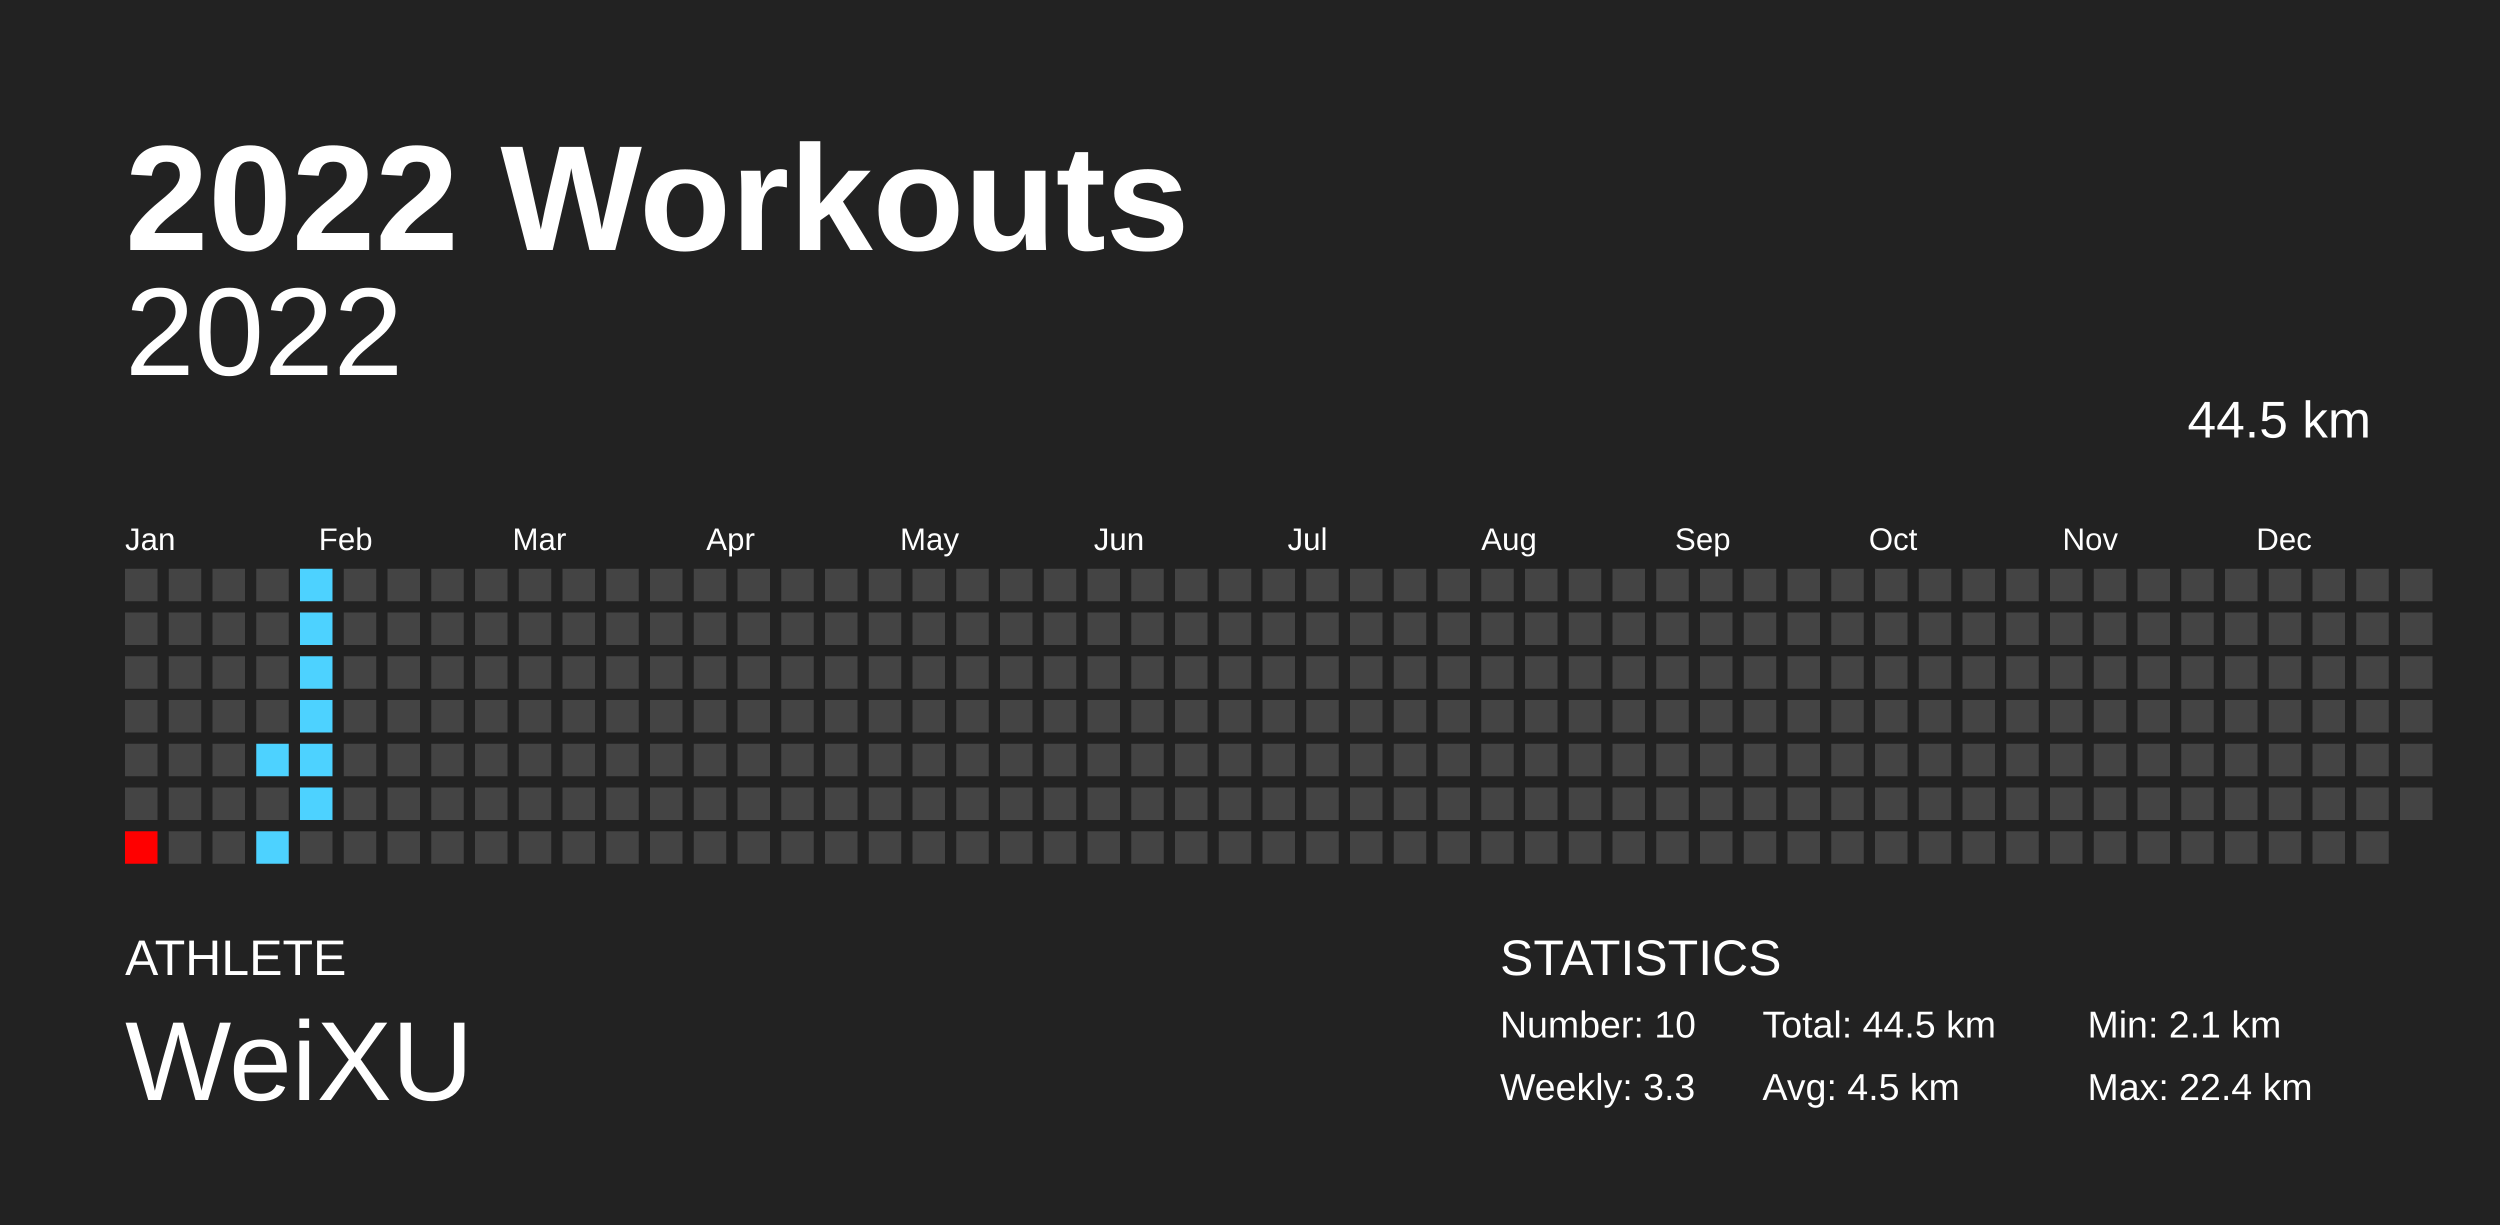
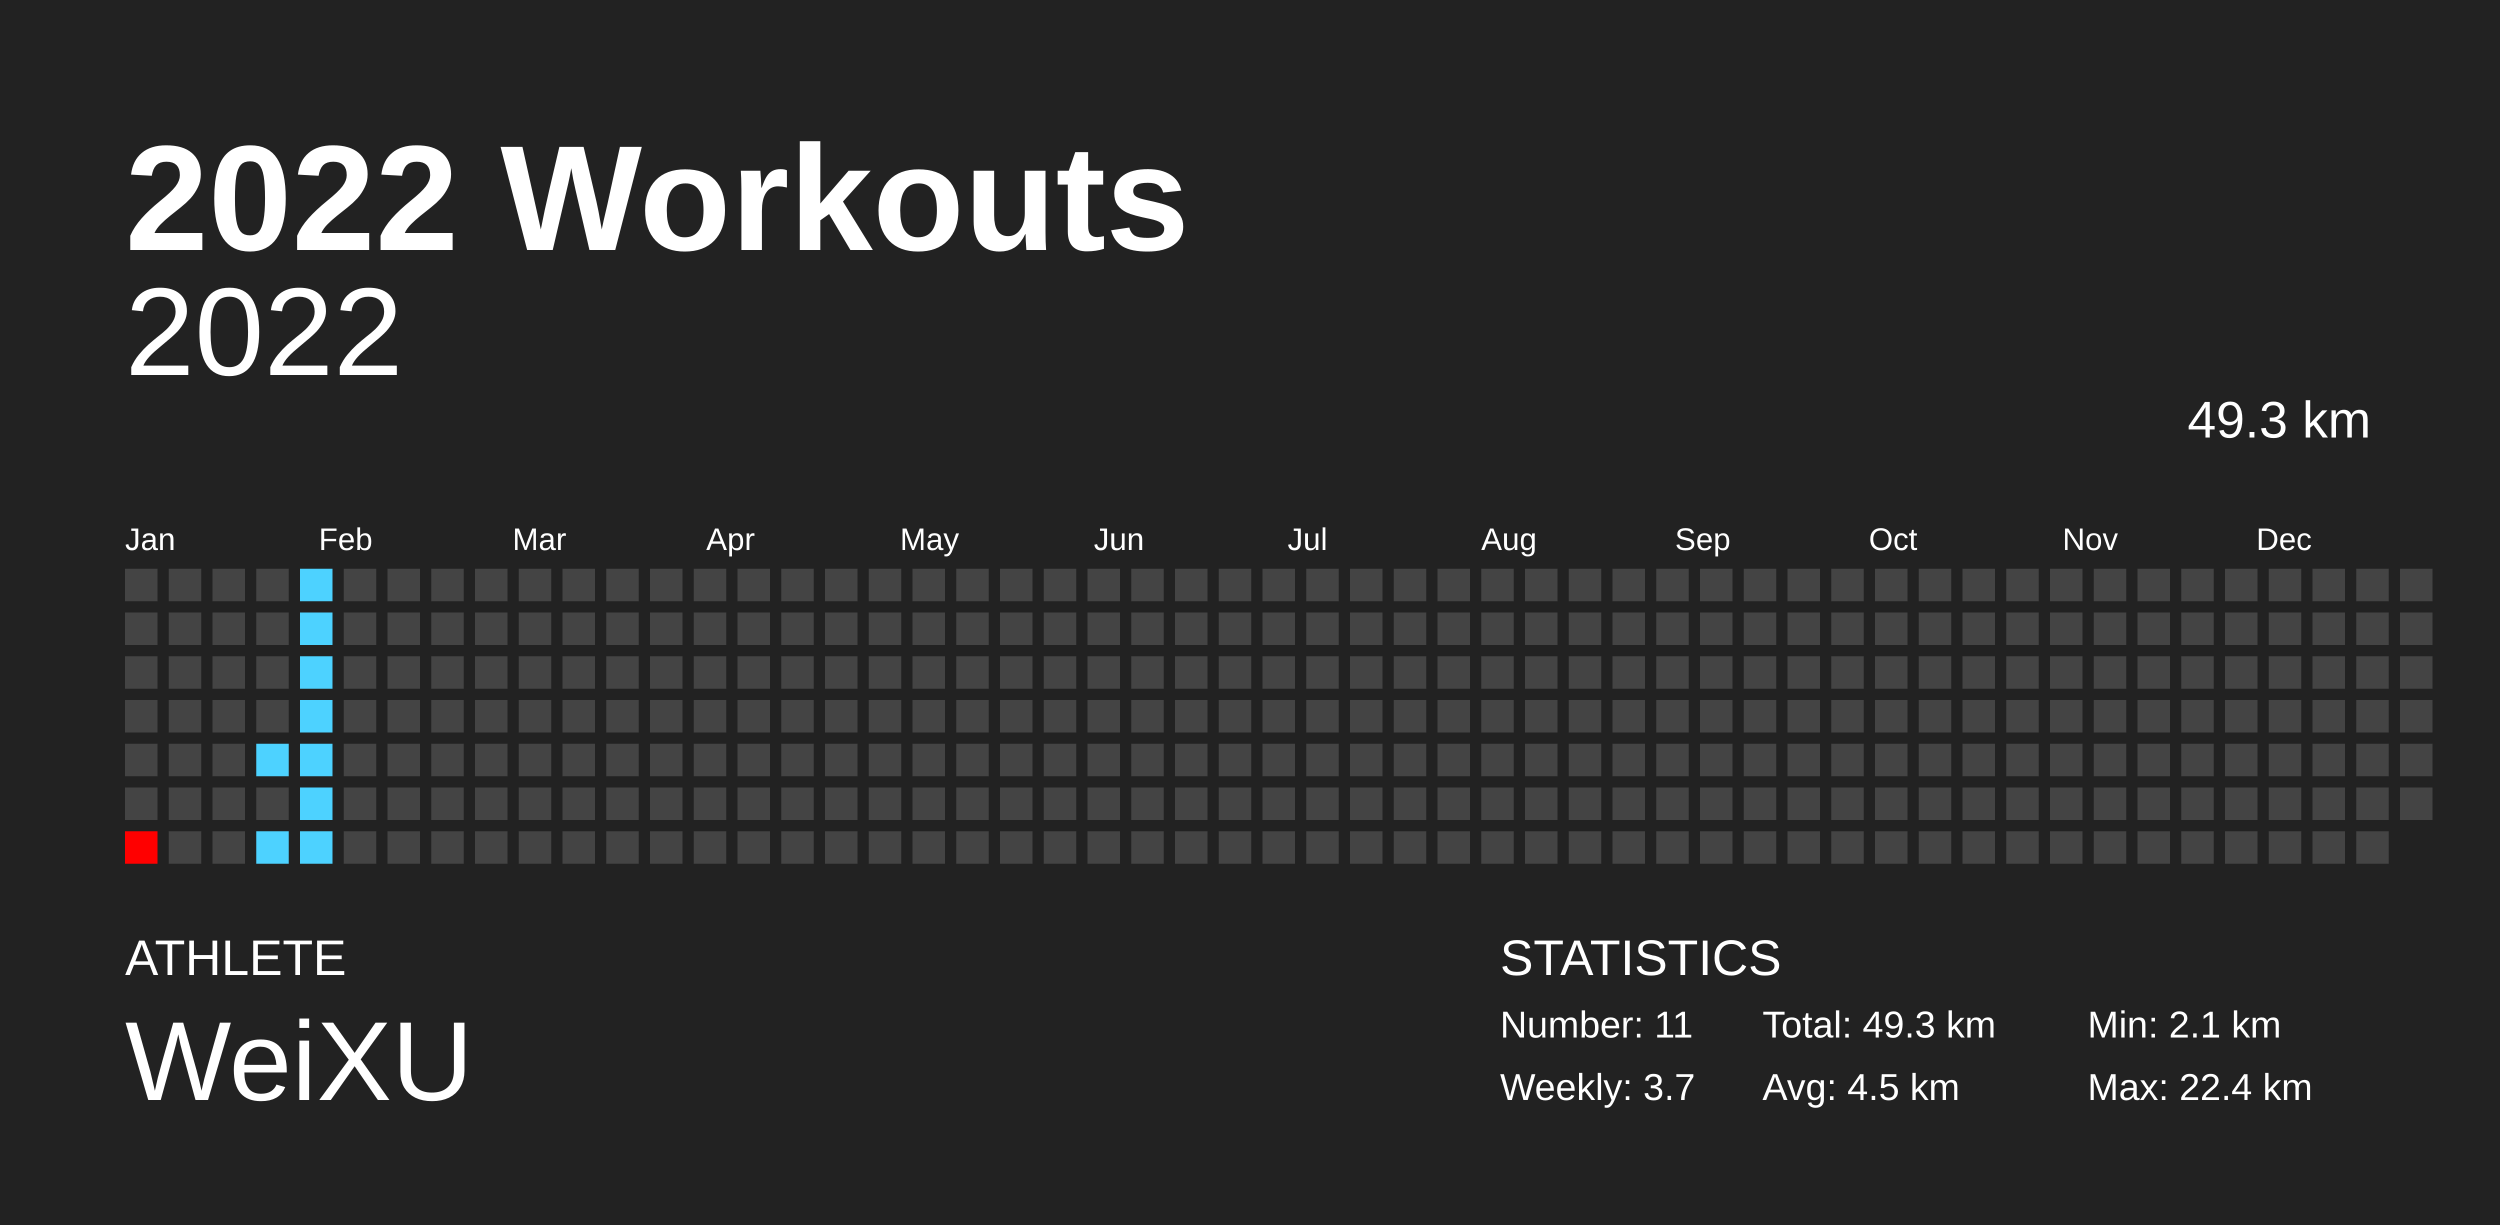
<svg xmlns="http://www.w3.org/2000/svg" baseProfile="full" height="98mm" version="1.1" viewBox="0,0,200,98" width="200mm">
  <defs />
  <rect fill="#222222" height="98" width="200" x="0" y="0" />
  <text fill="#FFFFFF" style="font-size:12px; font-family:Arial; font-weight:bold;" x="10" y="20">2022 Workouts</text>
  <text fill="#FFFFFF" style="font-size:4px; font-family:Arial" x="10" y="78">ATHLETE</text>
  <text fill="#FFFFFF" style="font-size:9px; font-family:Arial" x="10" y="88">WeiXU</text>
  <text fill="#FFFFFF" style="font-size:4px; font-family:Arial" x="120" y="78">STATISTICS</text>
-   <text fill="#FFFFFF" style="font-size:3px; font-family:Arial" x="120" y="83">Number: 10</text>
-   <text fill="#FFFFFF" style="font-size:3px; font-family:Arial" x="120" y="88">Weekly: 3.3</text>
-   <text fill="#FFFFFF" style="font-size:3px; font-family:Arial" x="141" y="83">Total: 44.5 km</text>
+   <text fill="#FFFFFF" style="font-size:3px; font-family:Arial" x="120" y="83">Number: 11</text>
+   <text fill="#FFFFFF" style="font-size:3px; font-family:Arial" x="120" y="88">Weekly: 3.7</text>
+   <text fill="#FFFFFF" style="font-size:3px; font-family:Arial" x="141" y="83">Total: 49.3 km</text>
  <text fill="#FFFFFF" style="font-size:3px; font-family:Arial" x="141" y="88">Avg: 4.5 km</text>
  <text fill="#FFFFFF" style="font-size:3px; font-family:Arial" x="167" y="83">Min: 2.1 km</text>
  <text fill="#FFFFFF" style="font-size:3px; font-family:Arial" x="167" y="88">Max: 22.4 km</text>
  <text alignment-baseline="hanging" fill="#FFFFFF" style="font-size:10.0px; font-family:Arial;" x="10" y="30">2022</text>
-   <text alignment-baseline="hanging" fill="#FFFFFF" style="font-size:4.125px; font-family:Arial;" x="175" y="35">44.5 km</text>
+   <text alignment-baseline="hanging" fill="#FFFFFF" style="font-size:4.125px; font-family:Arial;" x="175" y="35">49.3 km</text>
  <text fill="#FFFFFF" style="font-size:2.5px; font-family:Arial" x="10.0" y="44">Jan</text>
  <text fill="#FFFFFF" style="font-size:2.5px; font-family:Arial" x="25.5" y="44">Feb</text>
  <text fill="#FFFFFF" style="font-size:2.5px; font-family:Arial" x="41.0" y="44">Mar</text>
  <text fill="#FFFFFF" style="font-size:2.5px; font-family:Arial" x="56.5" y="44">Apr</text>
  <text fill="#FFFFFF" style="font-size:2.5px; font-family:Arial" x="72.0" y="44">May</text>
  <text fill="#FFFFFF" style="font-size:2.5px; font-family:Arial" x="87.5" y="44">Jun</text>
  <text fill="#FFFFFF" style="font-size:2.5px; font-family:Arial" x="103.0" y="44">Jul</text>
  <text fill="#FFFFFF" style="font-size:2.5px; font-family:Arial" x="118.5" y="44">Aug</text>
  <text fill="#FFFFFF" style="font-size:2.5px; font-family:Arial" x="134.0" y="44">Sep</text>
  <text fill="#FFFFFF" style="font-size:2.5px; font-family:Arial" x="149.5" y="44">Oct</text>
  <text fill="#FFFFFF" style="font-size:2.5px; font-family:Arial" x="165.0" y="44">Nov</text>
  <text fill="#FFFFFF" style="font-size:2.5px; font-family:Arial" x="180.5" y="44">Dec</text>
  <rect fill="#444444" height="2.6" width="2.6" x="10.0" y="45.5" />
  <rect fill="#444444" height="2.6" width="2.6" x="10.0" y="49.0" />
  <rect fill="#444444" height="2.6" width="2.6" x="10.0" y="52.5" />
  <rect fill="#444444" height="2.6" width="2.6" x="10.0" y="56.0" />
  <rect fill="#444444" height="2.6" width="2.6" x="10.0" y="59.5" />
  <rect fill="#444444" height="2.6" width="2.6" x="10.0" y="63.0" />
  <rect fill="red" height="2.6" width="2.6" x="10.0" y="66.5" />
  <rect fill="#444444" height="2.6" width="2.6" x="13.5" y="45.5" />
  <rect fill="#444444" height="2.6" width="2.6" x="13.5" y="49.0" />
  <rect fill="#444444" height="2.6" width="2.6" x="13.5" y="52.5" />
  <rect fill="#444444" height="2.6" width="2.6" x="13.5" y="56.0" />
  <rect fill="#444444" height="2.6" width="2.6" x="13.5" y="59.5" />
  <rect fill="#444444" height="2.6" width="2.6" x="13.5" y="63.0" />
  <rect fill="#444444" height="2.6" width="2.6" x="13.5" y="66.5" />
  <rect fill="#444444" height="2.6" width="2.6" x="17.0" y="45.5" />
  <rect fill="#444444" height="2.6" width="2.6" x="17.0" y="49.0" />
  <rect fill="#444444" height="2.6" width="2.6" x="17.0" y="52.5" />
  <rect fill="#444444" height="2.6" width="2.6" x="17.0" y="56.0" />
  <rect fill="#444444" height="2.6" width="2.6" x="17.0" y="59.5" />
  <rect fill="#444444" height="2.6" width="2.6" x="17.0" y="63.0" />
  <rect fill="#444444" height="2.6" width="2.6" x="17.0" y="66.5" />
  <rect fill="#444444" height="2.6" width="2.6" x="20.5" y="45.5" />
  <rect fill="#444444" height="2.6" width="2.6" x="20.5" y="49.0" />
  <rect fill="#444444" height="2.6" width="2.6" x="20.5" y="52.5" />
  <rect fill="#444444" height="2.6" width="2.6" x="20.5" y="56.0" />
  <rect fill="#4dd2ff" height="2.6" width="2.6" x="20.5" y="59.5" />
  <rect fill="#444444" height="2.6" width="2.6" x="20.5" y="63.0" />
  <rect fill="#4dd2ff" height="2.6" width="2.6" x="20.5" y="66.5" />
  <rect fill="#4dd2ff" height="2.6" width="2.6" x="24.0" y="45.5" />
  <rect fill="#4dd2ff" height="2.6" width="2.6" x="24.0" y="49.0" />
  <rect fill="#4dd2ff" height="2.6" width="2.6" x="24.0" y="52.5" />
  <rect fill="#4dd2ff" height="2.6" width="2.6" x="24.0" y="56.0" />
  <rect fill="#4dd2ff" height="2.6" width="2.6" x="24.0" y="59.5" />
  <rect fill="#4dd2ff" height="2.6" width="2.6" x="24.0" y="63.0" />
-   <rect fill="#444444" height="2.6" width="2.6" x="24.0" y="66.5" />
+   <rect fill="#4dd2ff" height="2.6" width="2.6" x="24.0" y="66.5" />
  <rect fill="#444444" height="2.6" width="2.6" x="27.5" y="45.5" />
  <rect fill="#444444" height="2.6" width="2.6" x="27.5" y="49.0" />
  <rect fill="#444444" height="2.6" width="2.6" x="27.5" y="52.5" />
  <rect fill="#444444" height="2.6" width="2.6" x="27.5" y="56.0" />
  <rect fill="#444444" height="2.6" width="2.6" x="27.5" y="59.5" />
  <rect fill="#444444" height="2.6" width="2.6" x="27.5" y="63.0" />
  <rect fill="#444444" height="2.6" width="2.6" x="27.5" y="66.5" />
  <rect fill="#444444" height="2.6" width="2.6" x="31.0" y="45.5" />
  <rect fill="#444444" height="2.6" width="2.6" x="31.0" y="49.0" />
  <rect fill="#444444" height="2.6" width="2.6" x="31.0" y="52.5" />
  <rect fill="#444444" height="2.6" width="2.6" x="31.0" y="56.0" />
  <rect fill="#444444" height="2.6" width="2.6" x="31.0" y="59.5" />
  <rect fill="#444444" height="2.6" width="2.6" x="31.0" y="63.0" />
  <rect fill="#444444" height="2.6" width="2.6" x="31.0" y="66.5" />
  <rect fill="#444444" height="2.6" width="2.6" x="34.5" y="45.5" />
  <rect fill="#444444" height="2.6" width="2.6" x="34.5" y="49.0" />
  <rect fill="#444444" height="2.6" width="2.6" x="34.5" y="52.5" />
  <rect fill="#444444" height="2.6" width="2.6" x="34.5" y="56.0" />
  <rect fill="#444444" height="2.6" width="2.6" x="34.5" y="59.5" />
  <rect fill="#444444" height="2.6" width="2.6" x="34.5" y="63.0" />
  <rect fill="#444444" height="2.6" width="2.6" x="34.5" y="66.5" />
  <rect fill="#444444" height="2.6" width="2.6" x="38.0" y="45.5" />
  <rect fill="#444444" height="2.6" width="2.6" x="38.0" y="49.0" />
  <rect fill="#444444" height="2.6" width="2.6" x="38.0" y="52.5" />
  <rect fill="#444444" height="2.6" width="2.6" x="38.0" y="56.0" />
  <rect fill="#444444" height="2.6" width="2.6" x="38.0" y="59.5" />
  <rect fill="#444444" height="2.6" width="2.6" x="38.0" y="63.0" />
  <rect fill="#444444" height="2.6" width="2.6" x="38.0" y="66.5" />
  <rect fill="#444444" height="2.6" width="2.6" x="41.5" y="45.5" />
  <rect fill="#444444" height="2.6" width="2.6" x="41.5" y="49.0" />
  <rect fill="#444444" height="2.6" width="2.6" x="41.5" y="52.5" />
  <rect fill="#444444" height="2.6" width="2.6" x="41.5" y="56.0" />
  <rect fill="#444444" height="2.6" width="2.6" x="41.5" y="59.5" />
  <rect fill="#444444" height="2.6" width="2.6" x="41.5" y="63.0" />
  <rect fill="#444444" height="2.6" width="2.6" x="41.5" y="66.5" />
  <rect fill="#444444" height="2.6" width="2.6" x="45.0" y="45.5" />
  <rect fill="#444444" height="2.6" width="2.6" x="45.0" y="49.0" />
  <rect fill="#444444" height="2.6" width="2.6" x="45.0" y="52.5" />
  <rect fill="#444444" height="2.6" width="2.6" x="45.0" y="56.0" />
  <rect fill="#444444" height="2.6" width="2.6" x="45.0" y="59.5" />
  <rect fill="#444444" height="2.6" width="2.6" x="45.0" y="63.0" />
  <rect fill="#444444" height="2.6" width="2.6" x="45.0" y="66.5" />
  <rect fill="#444444" height="2.6" width="2.6" x="48.5" y="45.5" />
  <rect fill="#444444" height="2.6" width="2.6" x="48.5" y="49.0" />
  <rect fill="#444444" height="2.6" width="2.6" x="48.5" y="52.5" />
  <rect fill="#444444" height="2.6" width="2.6" x="48.5" y="56.0" />
  <rect fill="#444444" height="2.6" width="2.6" x="48.5" y="59.5" />
  <rect fill="#444444" height="2.6" width="2.6" x="48.5" y="63.0" />
  <rect fill="#444444" height="2.6" width="2.6" x="48.5" y="66.5" />
  <rect fill="#444444" height="2.6" width="2.6" x="52.0" y="45.5" />
  <rect fill="#444444" height="2.6" width="2.6" x="52.0" y="49.0" />
  <rect fill="#444444" height="2.6" width="2.6" x="52.0" y="52.5" />
  <rect fill="#444444" height="2.6" width="2.6" x="52.0" y="56.0" />
  <rect fill="#444444" height="2.6" width="2.6" x="52.0" y="59.5" />
  <rect fill="#444444" height="2.6" width="2.6" x="52.0" y="63.0" />
  <rect fill="#444444" height="2.6" width="2.6" x="52.0" y="66.5" />
  <rect fill="#444444" height="2.6" width="2.6" x="55.5" y="45.5" />
  <rect fill="#444444" height="2.6" width="2.6" x="55.5" y="49.0" />
  <rect fill="#444444" height="2.6" width="2.6" x="55.5" y="52.5" />
  <rect fill="#444444" height="2.6" width="2.6" x="55.5" y="56.0" />
  <rect fill="#444444" height="2.6" width="2.6" x="55.5" y="59.5" />
  <rect fill="#444444" height="2.6" width="2.6" x="55.5" y="63.0" />
  <rect fill="#444444" height="2.6" width="2.6" x="55.5" y="66.5" />
  <rect fill="#444444" height="2.6" width="2.6" x="59.0" y="45.5" />
  <rect fill="#444444" height="2.6" width="2.6" x="59.0" y="49.0" />
  <rect fill="#444444" height="2.6" width="2.6" x="59.0" y="52.5" />
  <rect fill="#444444" height="2.6" width="2.6" x="59.0" y="56.0" />
  <rect fill="#444444" height="2.6" width="2.6" x="59.0" y="59.5" />
  <rect fill="#444444" height="2.6" width="2.6" x="59.0" y="63.0" />
  <rect fill="#444444" height="2.6" width="2.6" x="59.0" y="66.5" />
  <rect fill="#444444" height="2.6" width="2.6" x="62.5" y="45.5" />
  <rect fill="#444444" height="2.6" width="2.6" x="62.5" y="49.0" />
  <rect fill="#444444" height="2.6" width="2.6" x="62.5" y="52.5" />
  <rect fill="#444444" height="2.6" width="2.6" x="62.5" y="56.0" />
  <rect fill="#444444" height="2.6" width="2.6" x="62.5" y="59.5" />
  <rect fill="#444444" height="2.6" width="2.6" x="62.5" y="63.0" />
  <rect fill="#444444" height="2.6" width="2.6" x="62.5" y="66.5" />
  <rect fill="#444444" height="2.6" width="2.6" x="66.0" y="45.5" />
  <rect fill="#444444" height="2.6" width="2.6" x="66.0" y="49.0" />
  <rect fill="#444444" height="2.6" width="2.6" x="66.0" y="52.5" />
  <rect fill="#444444" height="2.6" width="2.6" x="66.0" y="56.0" />
  <rect fill="#444444" height="2.6" width="2.6" x="66.0" y="59.5" />
  <rect fill="#444444" height="2.6" width="2.6" x="66.0" y="63.0" />
  <rect fill="#444444" height="2.6" width="2.6" x="66.0" y="66.5" />
  <rect fill="#444444" height="2.6" width="2.6" x="69.5" y="45.5" />
  <rect fill="#444444" height="2.6" width="2.6" x="69.5" y="49.0" />
  <rect fill="#444444" height="2.6" width="2.6" x="69.5" y="52.5" />
  <rect fill="#444444" height="2.6" width="2.6" x="69.5" y="56.0" />
  <rect fill="#444444" height="2.6" width="2.6" x="69.5" y="59.5" />
  <rect fill="#444444" height="2.6" width="2.6" x="69.5" y="63.0" />
  <rect fill="#444444" height="2.6" width="2.6" x="69.5" y="66.5" />
  <rect fill="#444444" height="2.6" width="2.6" x="73.0" y="45.5" />
  <rect fill="#444444" height="2.6" width="2.6" x="73.0" y="49.0" />
  <rect fill="#444444" height="2.6" width="2.6" x="73.0" y="52.5" />
  <rect fill="#444444" height="2.6" width="2.6" x="73.0" y="56.0" />
  <rect fill="#444444" height="2.6" width="2.6" x="73.0" y="59.5" />
  <rect fill="#444444" height="2.6" width="2.6" x="73.0" y="63.0" />
  <rect fill="#444444" height="2.6" width="2.6" x="73.0" y="66.5" />
  <rect fill="#444444" height="2.6" width="2.6" x="76.5" y="45.5" />
  <rect fill="#444444" height="2.6" width="2.6" x="76.5" y="49.0" />
  <rect fill="#444444" height="2.6" width="2.6" x="76.5" y="52.5" />
  <rect fill="#444444" height="2.6" width="2.6" x="76.5" y="56.0" />
  <rect fill="#444444" height="2.6" width="2.6" x="76.5" y="59.5" />
  <rect fill="#444444" height="2.6" width="2.6" x="76.5" y="63.0" />
  <rect fill="#444444" height="2.6" width="2.6" x="76.5" y="66.5" />
  <rect fill="#444444" height="2.6" width="2.6" x="80.0" y="45.5" />
  <rect fill="#444444" height="2.6" width="2.6" x="80.0" y="49.0" />
  <rect fill="#444444" height="2.6" width="2.6" x="80.0" y="52.5" />
  <rect fill="#444444" height="2.6" width="2.6" x="80.0" y="56.0" />
  <rect fill="#444444" height="2.6" width="2.6" x="80.0" y="59.5" />
  <rect fill="#444444" height="2.6" width="2.6" x="80.0" y="63.0" />
  <rect fill="#444444" height="2.6" width="2.6" x="80.0" y="66.5" />
  <rect fill="#444444" height="2.6" width="2.6" x="83.5" y="45.5" />
  <rect fill="#444444" height="2.6" width="2.6" x="83.5" y="49.0" />
  <rect fill="#444444" height="2.6" width="2.6" x="83.5" y="52.5" />
  <rect fill="#444444" height="2.6" width="2.6" x="83.5" y="56.0" />
  <rect fill="#444444" height="2.6" width="2.6" x="83.5" y="59.5" />
  <rect fill="#444444" height="2.6" width="2.6" x="83.5" y="63.0" />
  <rect fill="#444444" height="2.6" width="2.6" x="83.5" y="66.5" />
  <rect fill="#444444" height="2.6" width="2.6" x="87.0" y="45.5" />
  <rect fill="#444444" height="2.6" width="2.6" x="87.0" y="49.0" />
  <rect fill="#444444" height="2.6" width="2.6" x="87.0" y="52.5" />
  <rect fill="#444444" height="2.6" width="2.6" x="87.0" y="56.0" />
  <rect fill="#444444" height="2.6" width="2.6" x="87.0" y="59.5" />
  <rect fill="#444444" height="2.6" width="2.6" x="87.0" y="63.0" />
  <rect fill="#444444" height="2.6" width="2.6" x="87.0" y="66.5" />
  <rect fill="#444444" height="2.6" width="2.6" x="90.5" y="45.5" />
  <rect fill="#444444" height="2.6" width="2.6" x="90.5" y="49.0" />
  <rect fill="#444444" height="2.6" width="2.6" x="90.5" y="52.5" />
  <rect fill="#444444" height="2.6" width="2.6" x="90.5" y="56.0" />
  <rect fill="#444444" height="2.6" width="2.6" x="90.5" y="59.5" />
  <rect fill="#444444" height="2.6" width="2.6" x="90.5" y="63.0" />
  <rect fill="#444444" height="2.6" width="2.6" x="90.5" y="66.5" />
  <rect fill="#444444" height="2.6" width="2.6" x="94.0" y="45.5" />
  <rect fill="#444444" height="2.6" width="2.6" x="94.0" y="49.0" />
  <rect fill="#444444" height="2.6" width="2.6" x="94.0" y="52.5" />
  <rect fill="#444444" height="2.6" width="2.6" x="94.0" y="56.0" />
  <rect fill="#444444" height="2.6" width="2.6" x="94.0" y="59.5" />
  <rect fill="#444444" height="2.6" width="2.6" x="94.0" y="63.0" />
  <rect fill="#444444" height="2.6" width="2.6" x="94.0" y="66.5" />
  <rect fill="#444444" height="2.6" width="2.6" x="97.5" y="45.5" />
  <rect fill="#444444" height="2.6" width="2.6" x="97.5" y="49.0" />
  <rect fill="#444444" height="2.6" width="2.6" x="97.5" y="52.5" />
  <rect fill="#444444" height="2.6" width="2.6" x="97.5" y="56.0" />
  <rect fill="#444444" height="2.6" width="2.6" x="97.5" y="59.5" />
  <rect fill="#444444" height="2.6" width="2.6" x="97.5" y="63.0" />
  <rect fill="#444444" height="2.6" width="2.6" x="97.5" y="66.5" />
  <rect fill="#444444" height="2.6" width="2.6" x="101.0" y="45.5" />
  <rect fill="#444444" height="2.6" width="2.6" x="101.0" y="49.0" />
  <rect fill="#444444" height="2.6" width="2.6" x="101.0" y="52.5" />
  <rect fill="#444444" height="2.6" width="2.6" x="101.0" y="56.0" />
  <rect fill="#444444" height="2.6" width="2.6" x="101.0" y="59.5" />
  <rect fill="#444444" height="2.6" width="2.6" x="101.0" y="63.0" />
  <rect fill="#444444" height="2.6" width="2.6" x="101.0" y="66.5" />
  <rect fill="#444444" height="2.6" width="2.6" x="104.5" y="45.5" />
  <rect fill="#444444" height="2.6" width="2.6" x="104.5" y="49.0" />
  <rect fill="#444444" height="2.6" width="2.6" x="104.5" y="52.5" />
  <rect fill="#444444" height="2.6" width="2.6" x="104.5" y="56.0" />
  <rect fill="#444444" height="2.6" width="2.6" x="104.5" y="59.5" />
  <rect fill="#444444" height="2.6" width="2.6" x="104.5" y="63.0" />
  <rect fill="#444444" height="2.6" width="2.6" x="104.5" y="66.5" />
  <rect fill="#444444" height="2.6" width="2.6" x="108.0" y="45.5" />
  <rect fill="#444444" height="2.6" width="2.6" x="108.0" y="49.0" />
  <rect fill="#444444" height="2.6" width="2.6" x="108.0" y="52.5" />
  <rect fill="#444444" height="2.6" width="2.6" x="108.0" y="56.0" />
  <rect fill="#444444" height="2.6" width="2.6" x="108.0" y="59.5" />
  <rect fill="#444444" height="2.6" width="2.6" x="108.0" y="63.0" />
  <rect fill="#444444" height="2.6" width="2.6" x="108.0" y="66.5" />
  <rect fill="#444444" height="2.6" width="2.6" x="111.5" y="45.5" />
  <rect fill="#444444" height="2.6" width="2.6" x="111.5" y="49.0" />
  <rect fill="#444444" height="2.6" width="2.6" x="111.5" y="52.5" />
  <rect fill="#444444" height="2.6" width="2.6" x="111.5" y="56.0" />
  <rect fill="#444444" height="2.6" width="2.6" x="111.5" y="59.5" />
  <rect fill="#444444" height="2.6" width="2.6" x="111.5" y="63.0" />
  <rect fill="#444444" height="2.6" width="2.6" x="111.5" y="66.5" />
  <rect fill="#444444" height="2.6" width="2.6" x="115.0" y="45.5" />
  <rect fill="#444444" height="2.6" width="2.6" x="115.0" y="49.0" />
  <rect fill="#444444" height="2.6" width="2.6" x="115.0" y="52.5" />
  <rect fill="#444444" height="2.6" width="2.6" x="115.0" y="56.0" />
  <rect fill="#444444" height="2.6" width="2.6" x="115.0" y="59.5" />
  <rect fill="#444444" height="2.6" width="2.6" x="115.0" y="63.0" />
  <rect fill="#444444" height="2.6" width="2.6" x="115.0" y="66.5" />
  <rect fill="#444444" height="2.6" width="2.6" x="118.5" y="45.5" />
  <rect fill="#444444" height="2.6" width="2.6" x="118.5" y="49.0" />
  <rect fill="#444444" height="2.6" width="2.6" x="118.5" y="52.5" />
  <rect fill="#444444" height="2.6" width="2.6" x="118.5" y="56.0" />
  <rect fill="#444444" height="2.6" width="2.6" x="118.5" y="59.5" />
  <rect fill="#444444" height="2.6" width="2.6" x="118.5" y="63.0" />
  <rect fill="#444444" height="2.6" width="2.6" x="118.5" y="66.5" />
  <rect fill="#444444" height="2.6" width="2.6" x="122.0" y="45.5" />
  <rect fill="#444444" height="2.6" width="2.6" x="122.0" y="49.0" />
  <rect fill="#444444" height="2.6" width="2.6" x="122.0" y="52.5" />
  <rect fill="#444444" height="2.6" width="2.6" x="122.0" y="56.0" />
  <rect fill="#444444" height="2.6" width="2.6" x="122.0" y="59.5" />
  <rect fill="#444444" height="2.6" width="2.6" x="122.0" y="63.0" />
  <rect fill="#444444" height="2.6" width="2.6" x="122.0" y="66.5" />
  <rect fill="#444444" height="2.6" width="2.6" x="125.5" y="45.5" />
  <rect fill="#444444" height="2.6" width="2.6" x="125.5" y="49.0" />
  <rect fill="#444444" height="2.6" width="2.6" x="125.5" y="52.5" />
  <rect fill="#444444" height="2.6" width="2.6" x="125.5" y="56.0" />
  <rect fill="#444444" height="2.6" width="2.6" x="125.5" y="59.5" />
  <rect fill="#444444" height="2.6" width="2.6" x="125.5" y="63.0" />
  <rect fill="#444444" height="2.6" width="2.6" x="125.5" y="66.5" />
  <rect fill="#444444" height="2.6" width="2.6" x="129.0" y="45.5" />
  <rect fill="#444444" height="2.6" width="2.6" x="129.0" y="49.0" />
  <rect fill="#444444" height="2.6" width="2.6" x="129.0" y="52.5" />
  <rect fill="#444444" height="2.6" width="2.6" x="129.0" y="56.0" />
  <rect fill="#444444" height="2.6" width="2.6" x="129.0" y="59.5" />
  <rect fill="#444444" height="2.6" width="2.6" x="129.0" y="63.0" />
  <rect fill="#444444" height="2.6" width="2.6" x="129.0" y="66.5" />
  <rect fill="#444444" height="2.6" width="2.6" x="132.5" y="45.5" />
  <rect fill="#444444" height="2.6" width="2.6" x="132.5" y="49.0" />
  <rect fill="#444444" height="2.6" width="2.6" x="132.5" y="52.5" />
  <rect fill="#444444" height="2.6" width="2.6" x="132.5" y="56.0" />
  <rect fill="#444444" height="2.6" width="2.6" x="132.5" y="59.5" />
  <rect fill="#444444" height="2.6" width="2.6" x="132.5" y="63.0" />
  <rect fill="#444444" height="2.6" width="2.6" x="132.5" y="66.5" />
  <rect fill="#444444" height="2.6" width="2.6" x="136.0" y="45.5" />
  <rect fill="#444444" height="2.6" width="2.6" x="136.0" y="49.0" />
  <rect fill="#444444" height="2.6" width="2.6" x="136.0" y="52.5" />
  <rect fill="#444444" height="2.6" width="2.6" x="136.0" y="56.0" />
  <rect fill="#444444" height="2.6" width="2.6" x="136.0" y="59.5" />
  <rect fill="#444444" height="2.6" width="2.6" x="136.0" y="63.0" />
  <rect fill="#444444" height="2.6" width="2.6" x="136.0" y="66.5" />
  <rect fill="#444444" height="2.6" width="2.6" x="139.5" y="45.5" />
  <rect fill="#444444" height="2.6" width="2.6" x="139.5" y="49.0" />
  <rect fill="#444444" height="2.6" width="2.6" x="139.5" y="52.5" />
  <rect fill="#444444" height="2.6" width="2.6" x="139.5" y="56.0" />
  <rect fill="#444444" height="2.6" width="2.6" x="139.5" y="59.5" />
  <rect fill="#444444" height="2.6" width="2.6" x="139.5" y="63.0" />
  <rect fill="#444444" height="2.6" width="2.6" x="139.5" y="66.5" />
  <rect fill="#444444" height="2.6" width="2.6" x="143.0" y="45.5" />
  <rect fill="#444444" height="2.6" width="2.6" x="143.0" y="49.0" />
  <rect fill="#444444" height="2.6" width="2.6" x="143.0" y="52.5" />
  <rect fill="#444444" height="2.6" width="2.6" x="143.0" y="56.0" />
  <rect fill="#444444" height="2.6" width="2.6" x="143.0" y="59.5" />
  <rect fill="#444444" height="2.6" width="2.6" x="143.0" y="63.0" />
  <rect fill="#444444" height="2.6" width="2.6" x="143.0" y="66.5" />
  <rect fill="#444444" height="2.6" width="2.6" x="146.5" y="45.5" />
  <rect fill="#444444" height="2.6" width="2.6" x="146.5" y="49.0" />
  <rect fill="#444444" height="2.6" width="2.6" x="146.5" y="52.5" />
  <rect fill="#444444" height="2.6" width="2.6" x="146.5" y="56.0" />
  <rect fill="#444444" height="2.6" width="2.6" x="146.5" y="59.5" />
  <rect fill="#444444" height="2.6" width="2.6" x="146.5" y="63.0" />
  <rect fill="#444444" height="2.6" width="2.6" x="146.5" y="66.5" />
  <rect fill="#444444" height="2.6" width="2.6" x="150.0" y="45.5" />
  <rect fill="#444444" height="2.6" width="2.6" x="150.0" y="49.0" />
  <rect fill="#444444" height="2.6" width="2.6" x="150.0" y="52.5" />
  <rect fill="#444444" height="2.6" width="2.6" x="150.0" y="56.0" />
  <rect fill="#444444" height="2.6" width="2.6" x="150.0" y="59.5" />
  <rect fill="#444444" height="2.6" width="2.6" x="150.0" y="63.0" />
  <rect fill="#444444" height="2.6" width="2.6" x="150.0" y="66.5" />
  <rect fill="#444444" height="2.6" width="2.6" x="153.5" y="45.5" />
  <rect fill="#444444" height="2.6" width="2.6" x="153.5" y="49.0" />
  <rect fill="#444444" height="2.6" width="2.6" x="153.5" y="52.5" />
  <rect fill="#444444" height="2.6" width="2.6" x="153.5" y="56.0" />
  <rect fill="#444444" height="2.6" width="2.6" x="153.5" y="59.5" />
  <rect fill="#444444" height="2.6" width="2.6" x="153.5" y="63.0" />
  <rect fill="#444444" height="2.6" width="2.6" x="153.5" y="66.5" />
  <rect fill="#444444" height="2.6" width="2.6" x="157.0" y="45.5" />
  <rect fill="#444444" height="2.6" width="2.6" x="157.0" y="49.0" />
  <rect fill="#444444" height="2.6" width="2.6" x="157.0" y="52.5" />
  <rect fill="#444444" height="2.6" width="2.6" x="157.0" y="56.0" />
  <rect fill="#444444" height="2.6" width="2.6" x="157.0" y="59.5" />
  <rect fill="#444444" height="2.6" width="2.6" x="157.0" y="63.0" />
  <rect fill="#444444" height="2.6" width="2.6" x="157.0" y="66.5" />
  <rect fill="#444444" height="2.6" width="2.6" x="160.5" y="45.5" />
  <rect fill="#444444" height="2.6" width="2.6" x="160.5" y="49.0" />
  <rect fill="#444444" height="2.6" width="2.6" x="160.5" y="52.5" />
  <rect fill="#444444" height="2.6" width="2.6" x="160.5" y="56.0" />
  <rect fill="#444444" height="2.6" width="2.6" x="160.5" y="59.5" />
  <rect fill="#444444" height="2.6" width="2.6" x="160.5" y="63.0" />
  <rect fill="#444444" height="2.6" width="2.6" x="160.5" y="66.5" />
  <rect fill="#444444" height="2.6" width="2.6" x="164.0" y="45.5" />
  <rect fill="#444444" height="2.6" width="2.6" x="164.0" y="49.0" />
  <rect fill="#444444" height="2.6" width="2.6" x="164.0" y="52.5" />
  <rect fill="#444444" height="2.6" width="2.6" x="164.0" y="56.0" />
  <rect fill="#444444" height="2.6" width="2.6" x="164.0" y="59.5" />
  <rect fill="#444444" height="2.6" width="2.6" x="164.0" y="63.0" />
  <rect fill="#444444" height="2.6" width="2.6" x="164.0" y="66.5" />
  <rect fill="#444444" height="2.6" width="2.6" x="167.5" y="45.5" />
  <rect fill="#444444" height="2.6" width="2.6" x="167.5" y="49.0" />
  <rect fill="#444444" height="2.6" width="2.6" x="167.5" y="52.5" />
  <rect fill="#444444" height="2.6" width="2.6" x="167.5" y="56.0" />
  <rect fill="#444444" height="2.6" width="2.6" x="167.5" y="59.5" />
  <rect fill="#444444" height="2.6" width="2.6" x="167.5" y="63.0" />
  <rect fill="#444444" height="2.6" width="2.6" x="167.5" y="66.5" />
  <rect fill="#444444" height="2.6" width="2.6" x="171.0" y="45.5" />
  <rect fill="#444444" height="2.6" width="2.6" x="171.0" y="49.0" />
  <rect fill="#444444" height="2.6" width="2.6" x="171.0" y="52.5" />
  <rect fill="#444444" height="2.6" width="2.6" x="171.0" y="56.0" />
  <rect fill="#444444" height="2.6" width="2.6" x="171.0" y="59.5" />
  <rect fill="#444444" height="2.6" width="2.6" x="171.0" y="63.0" />
  <rect fill="#444444" height="2.6" width="2.6" x="171.0" y="66.5" />
  <rect fill="#444444" height="2.6" width="2.6" x="174.5" y="45.5" />
  <rect fill="#444444" height="2.6" width="2.6" x="174.5" y="49.0" />
  <rect fill="#444444" height="2.6" width="2.6" x="174.5" y="52.5" />
  <rect fill="#444444" height="2.6" width="2.6" x="174.5" y="56.0" />
  <rect fill="#444444" height="2.6" width="2.6" x="174.5" y="59.5" />
  <rect fill="#444444" height="2.6" width="2.6" x="174.5" y="63.0" />
  <rect fill="#444444" height="2.6" width="2.6" x="174.5" y="66.5" />
  <rect fill="#444444" height="2.6" width="2.6" x="178.0" y="45.5" />
  <rect fill="#444444" height="2.6" width="2.6" x="178.0" y="49.0" />
  <rect fill="#444444" height="2.6" width="2.6" x="178.0" y="52.5" />
  <rect fill="#444444" height="2.6" width="2.6" x="178.0" y="56.0" />
  <rect fill="#444444" height="2.6" width="2.6" x="178.0" y="59.5" />
  <rect fill="#444444" height="2.6" width="2.6" x="178.0" y="63.0" />
  <rect fill="#444444" height="2.6" width="2.6" x="178.0" y="66.5" />
  <rect fill="#444444" height="2.6" width="2.6" x="181.5" y="45.5" />
  <rect fill="#444444" height="2.6" width="2.6" x="181.5" y="49.0" />
  <rect fill="#444444" height="2.6" width="2.6" x="181.5" y="52.5" />
  <rect fill="#444444" height="2.6" width="2.6" x="181.5" y="56.0" />
  <rect fill="#444444" height="2.6" width="2.6" x="181.5" y="59.5" />
  <rect fill="#444444" height="2.6" width="2.6" x="181.5" y="63.0" />
  <rect fill="#444444" height="2.6" width="2.6" x="181.5" y="66.5" />
  <rect fill="#444444" height="2.6" width="2.6" x="185.0" y="45.5" />
  <rect fill="#444444" height="2.6" width="2.6" x="185.0" y="49.0" />
  <rect fill="#444444" height="2.6" width="2.6" x="185.0" y="52.5" />
  <rect fill="#444444" height="2.6" width="2.6" x="185.0" y="56.0" />
  <rect fill="#444444" height="2.6" width="2.6" x="185.0" y="59.5" />
  <rect fill="#444444" height="2.6" width="2.6" x="185.0" y="63.0" />
  <rect fill="#444444" height="2.6" width="2.6" x="185.0" y="66.5" />
  <rect fill="#444444" height="2.6" width="2.6" x="188.5" y="45.5" />
  <rect fill="#444444" height="2.6" width="2.6" x="188.5" y="49.0" />
  <rect fill="#444444" height="2.6" width="2.6" x="188.5" y="52.5" />
  <rect fill="#444444" height="2.6" width="2.6" x="188.5" y="56.0" />
  <rect fill="#444444" height="2.6" width="2.6" x="188.5" y="59.5" />
  <rect fill="#444444" height="2.6" width="2.6" x="188.5" y="63.0" />
  <rect fill="#444444" height="2.6" width="2.6" x="188.5" y="66.5" />
  <rect fill="#444444" height="2.6" width="2.6" x="192.0" y="45.5" />
  <rect fill="#444444" height="2.6" width="2.6" x="192.0" y="49.0" />
  <rect fill="#444444" height="2.6" width="2.6" x="192.0" y="52.5" />
  <rect fill="#444444" height="2.6" width="2.6" x="192.0" y="56.0" />
  <rect fill="#444444" height="2.6" width="2.6" x="192.0" y="59.5" />
  <rect fill="#444444" height="2.6" width="2.6" x="192.0" y="63.0" />
</svg>
